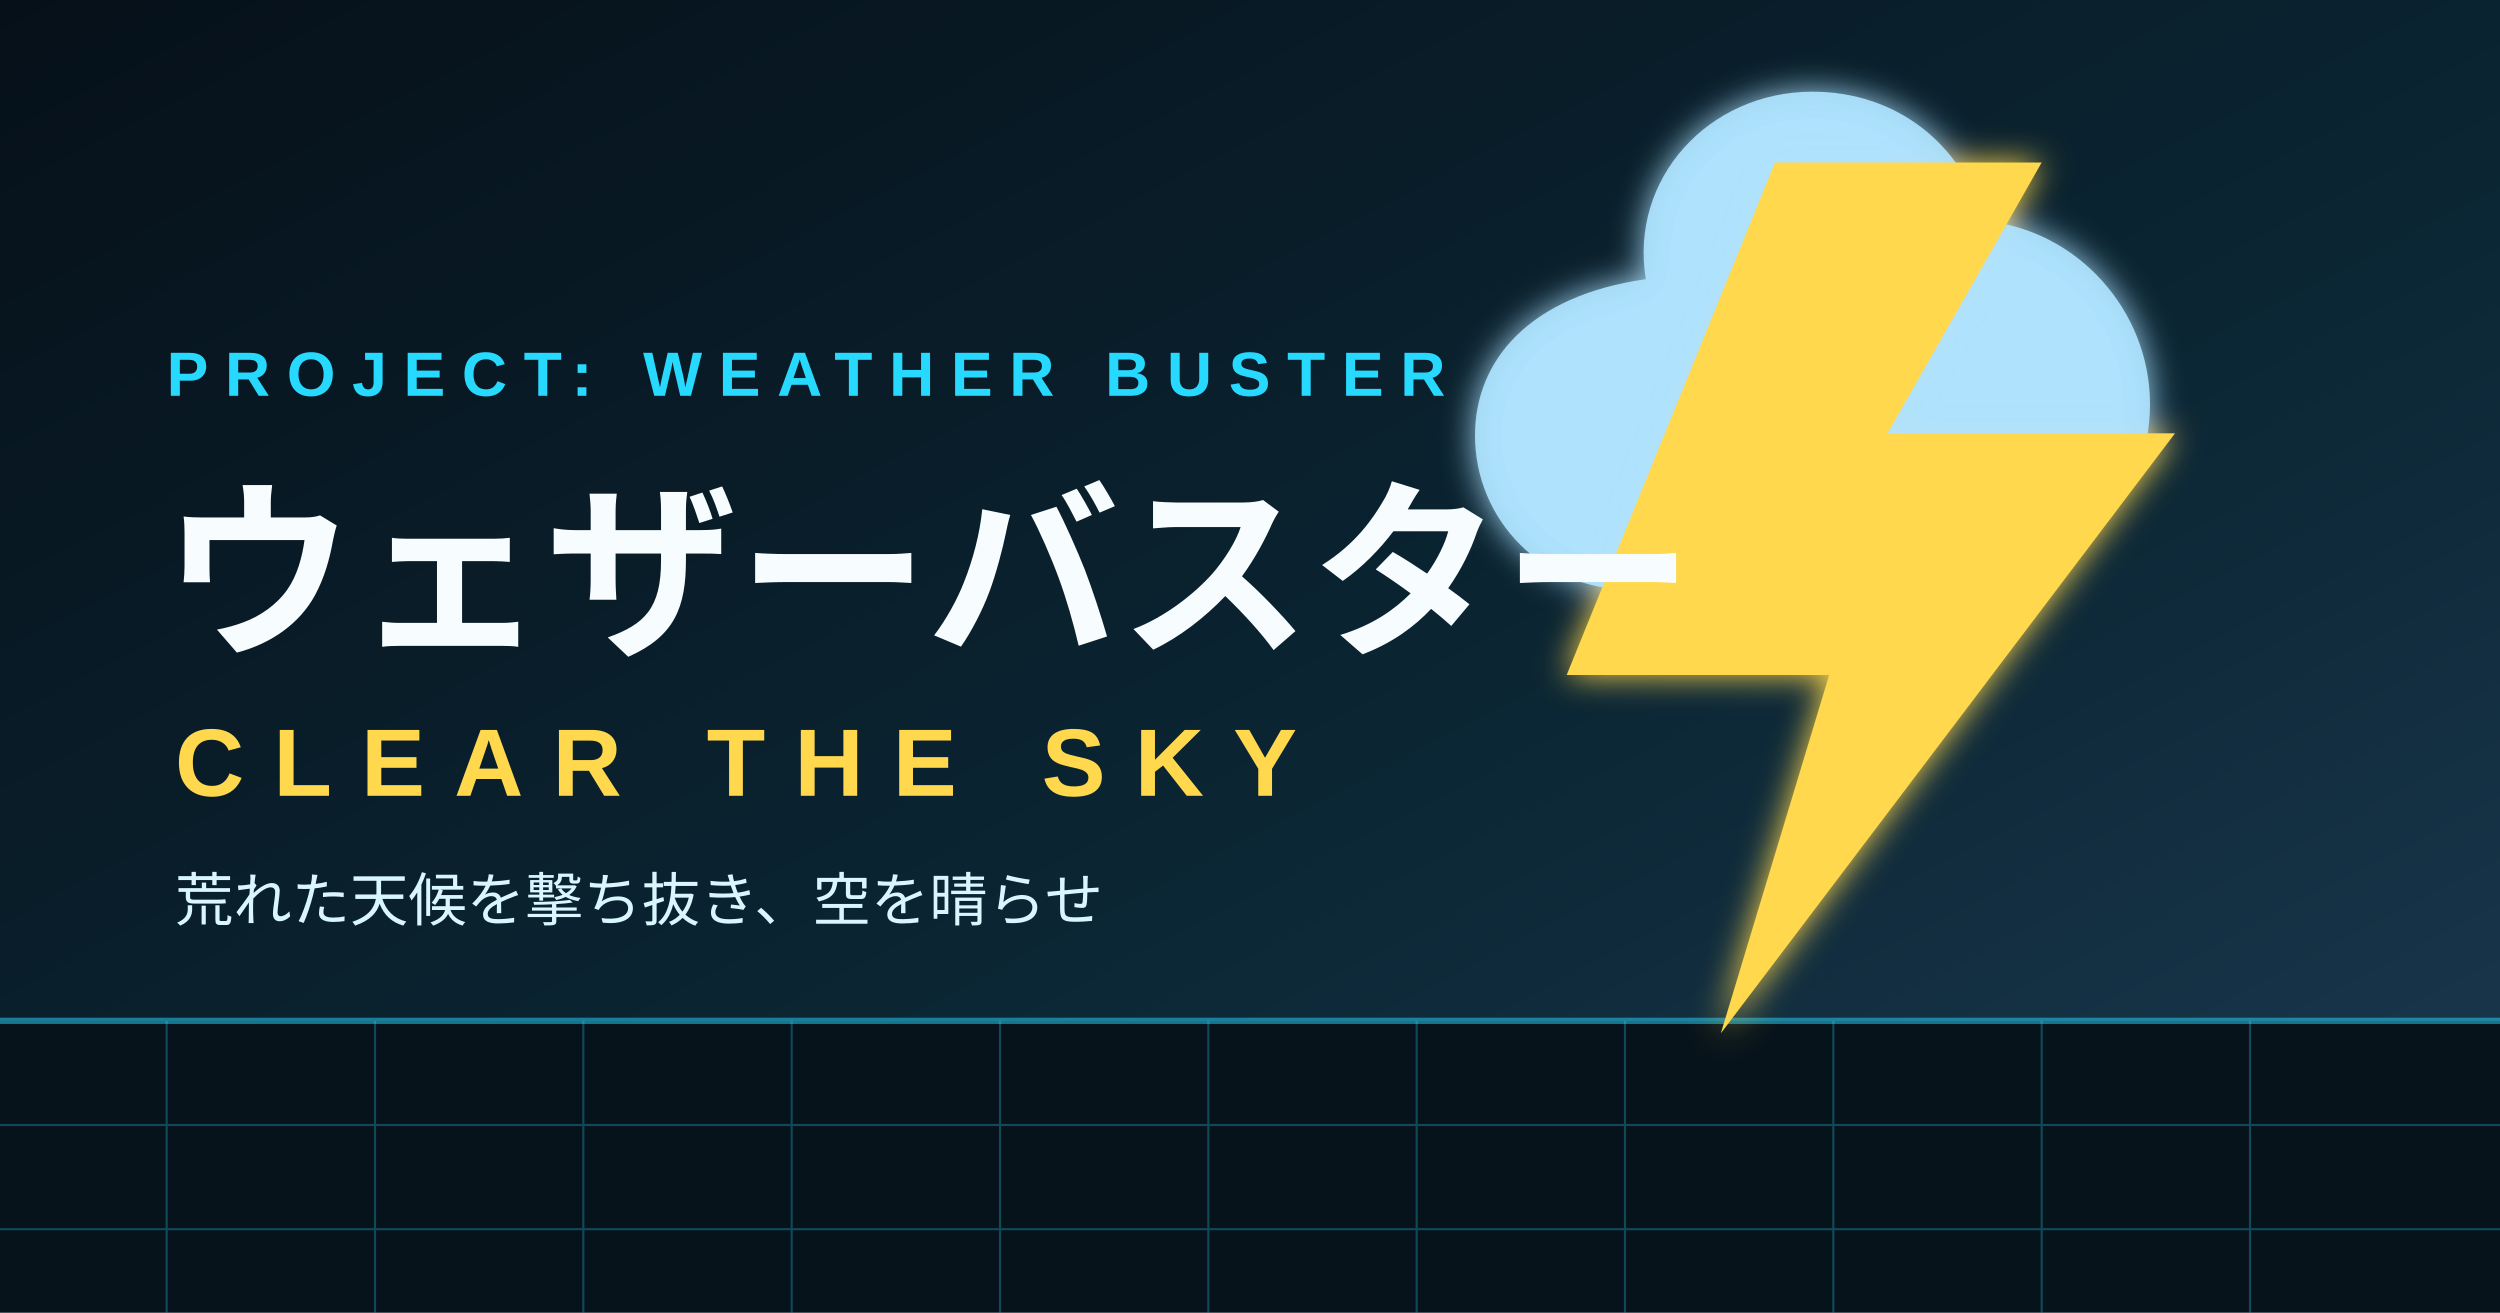
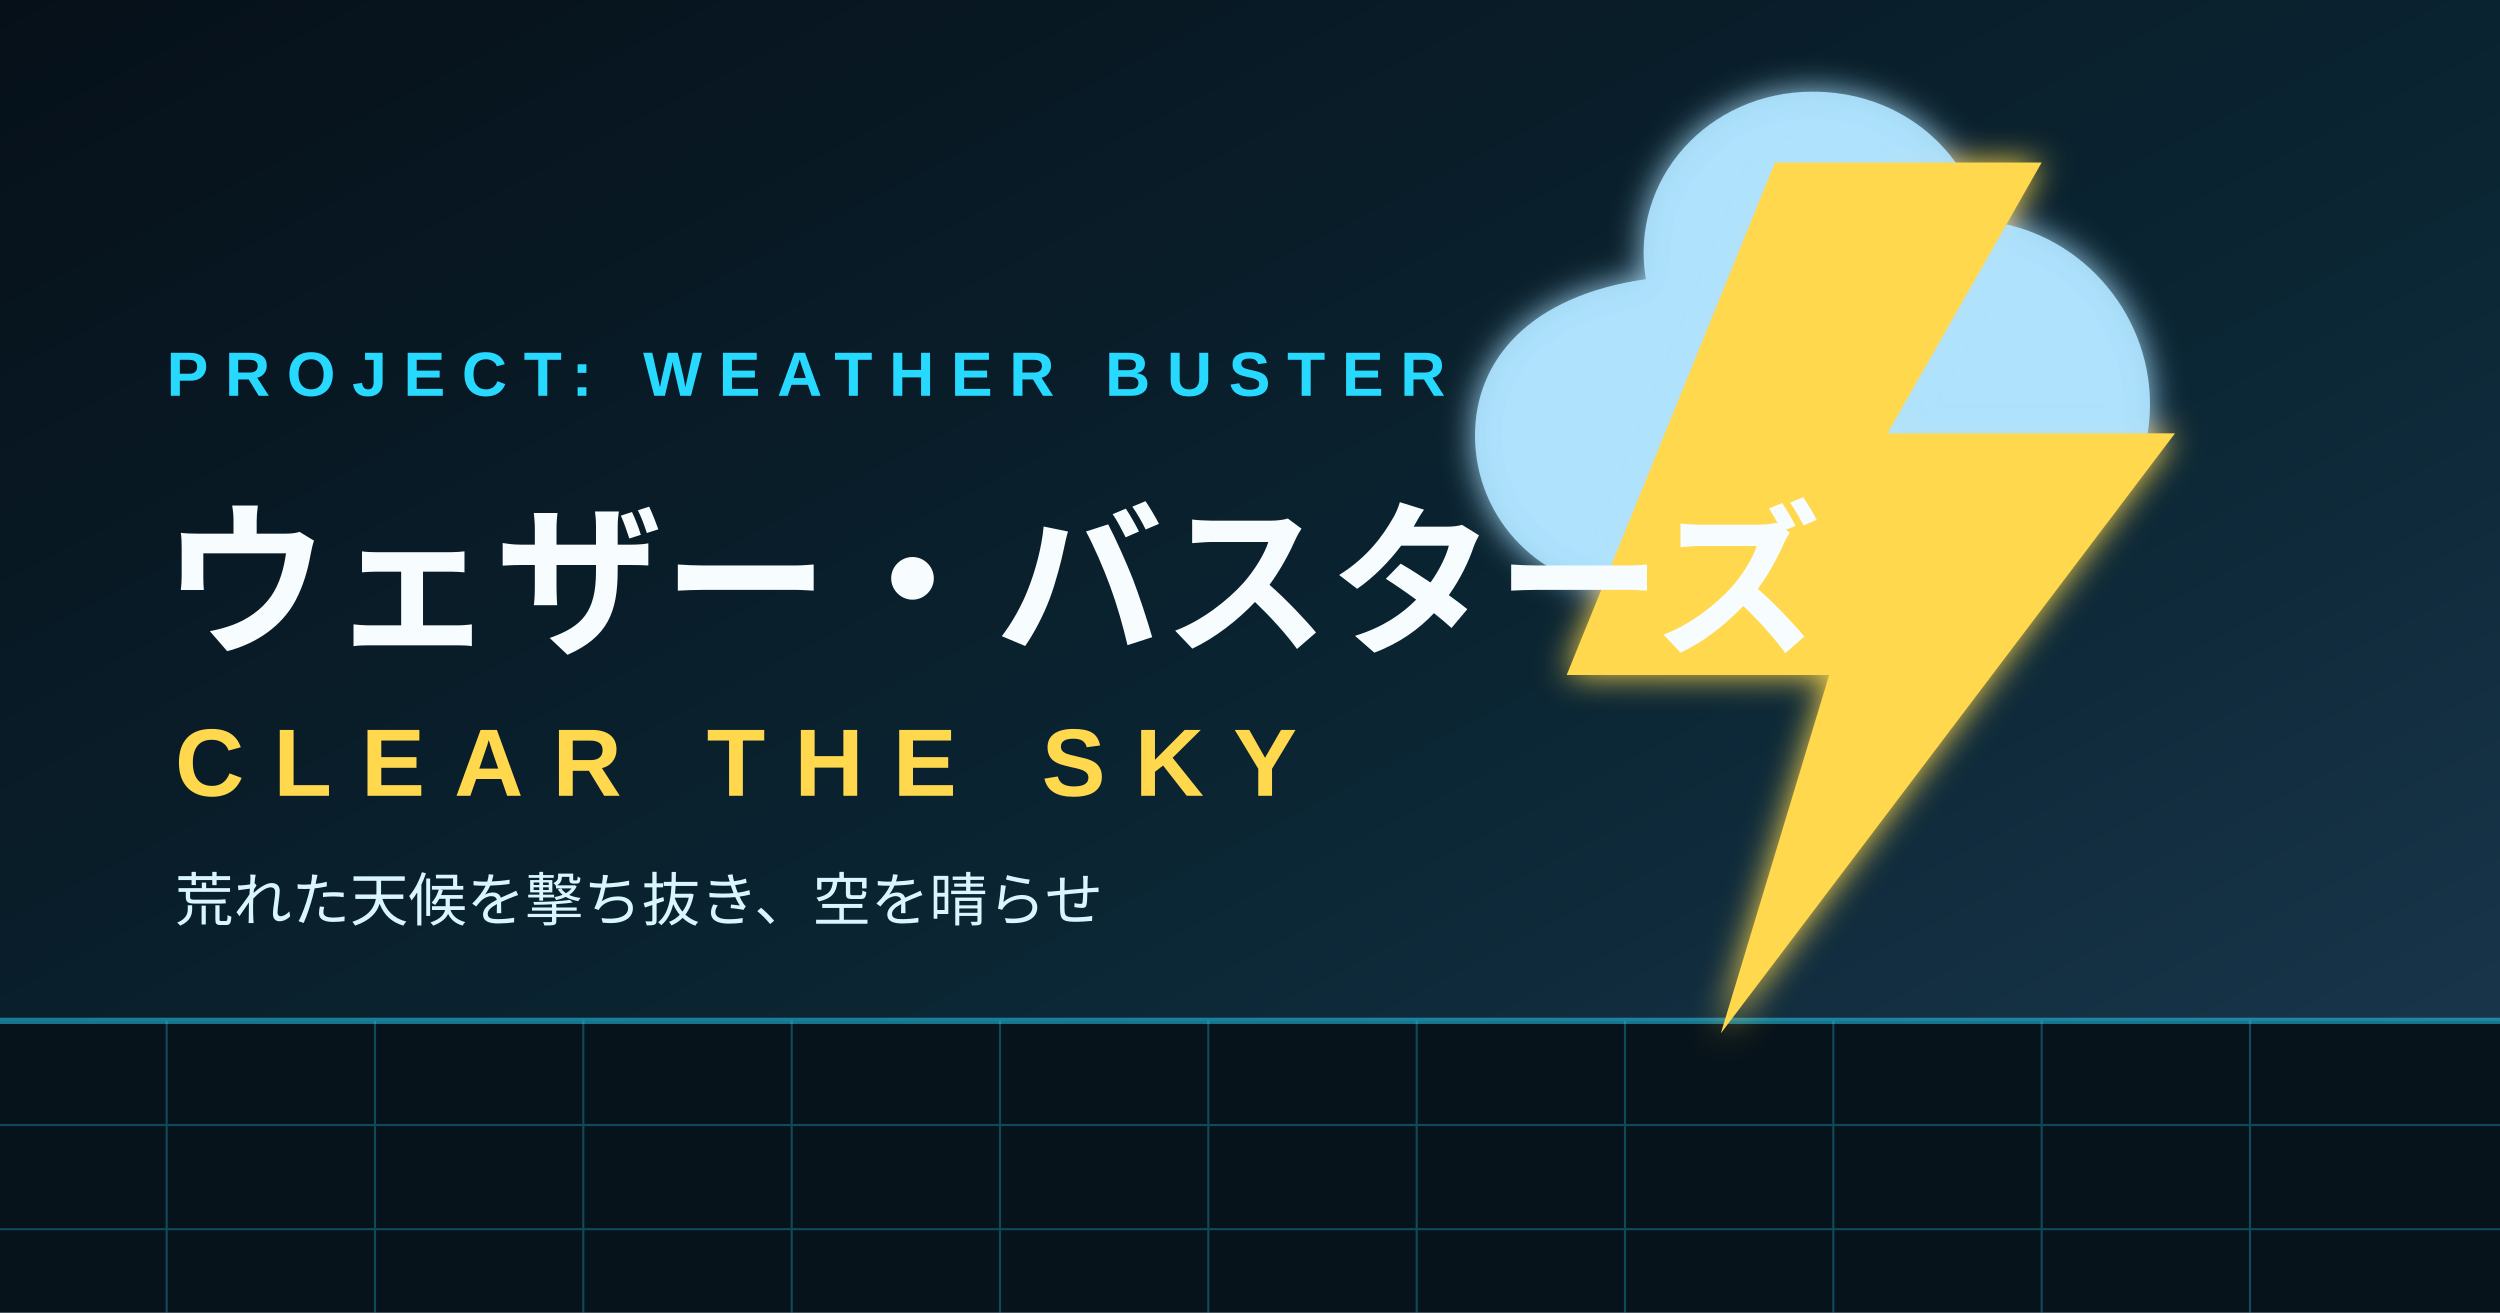
- <svg xmlns="http://www.w3.org/2000/svg" viewBox="0 0 1200 630" role="img" aria-label="ウェザーバスター CLEAR THE SKY">
+ <svg xmlns="http://www.w3.org/2000/svg" viewBox="0 0 1200 630" role="img" aria-label="ウェザー・バスターズ CLEAR THE SKY">
  <defs>
    <linearGradient id="sky" x1="0" x2="1" y1="0" y2="1">
      <stop offset="0" stop-color="#061019" />
      <stop offset="0.58" stop-color="#0b2634" />
      <stop offset="1" stop-color="#1d3a52" />
    </linearGradient>
    <filter id="glow" x="-30%" y="-30%" width="160%" height="160%">
      <feGaussianBlur stdDeviation="8" result="blur" />
      <feMerge>
        <feMergeNode in="blur" />
        <feMergeNode in="SourceGraphic" />
      </feMerge>
    </filter>
  </defs>
  <rect width="1200" height="630" fill="url(#sky)" />
  <path d="M0 490h1200v140H0z" fill="#07131b" />
  <path d="M0 490h1200" stroke="#28d9ff" stroke-width="3" opacity=".5" />
  <g opacity=".28" stroke="#28d9ff" stroke-width="1">
    <path d="M0 540h1200M0 590h1200M80 490v140M180 490v140M280 490v140M380 490v140M480 490v140M580 490v140M680 490v140M780 490v140M880 490v140M980 490v140M1080 490v140" />
  </g>
  <g filter="url(#glow)">
    <path d="M790 134c-8-48 30-90 80-90 40 0 72 25 82 62 45 4 80 43 80 88 0 49-40 89-90 89H782c-41 0-74-33-74-74 0-36 26-67 82-75z" fill="#aee3ff" opacity=".92" />
    <path d="M852 78 752 324h126l-52 172 218-288H906l74-130H852z" fill="#ffd84d" />
  </g>
  <text x="80" y="190" fill="#28d9ff" font-family="Arial, 'Hiragino Kaku Gothic ProN', sans-serif" font-size="30" font-weight="700" letter-spacing="8">PROJECT: WEATHER BUSTER</text>
-   <text x="78" y="308" fill="#f7fdff" font-family="Arial, 'Hiragino Kaku Gothic ProN', sans-serif" font-size="92" font-weight="900">ウェザーバスター</text>
+   <text x="78" y="308" fill="#f7fdff" font-family="Arial, 'Hiragino Kaku Gothic ProN', sans-serif" font-size="80" font-weight="900">ウェザー・バスターズ</text>
  <text x="84" y="382" fill="#ffd84d" font-family="Arial, sans-serif" font-size="46" font-weight="900" letter-spacing="14">CLEAR THE SKY</text>
  <text x="84" y="442" fill="#d9f6ff" font-family="Arial, 'Hiragino Kaku Gothic ProN', sans-serif" font-size="28">荒れた天候を撃ち抜き、空を晴らせ</text>
</svg>
